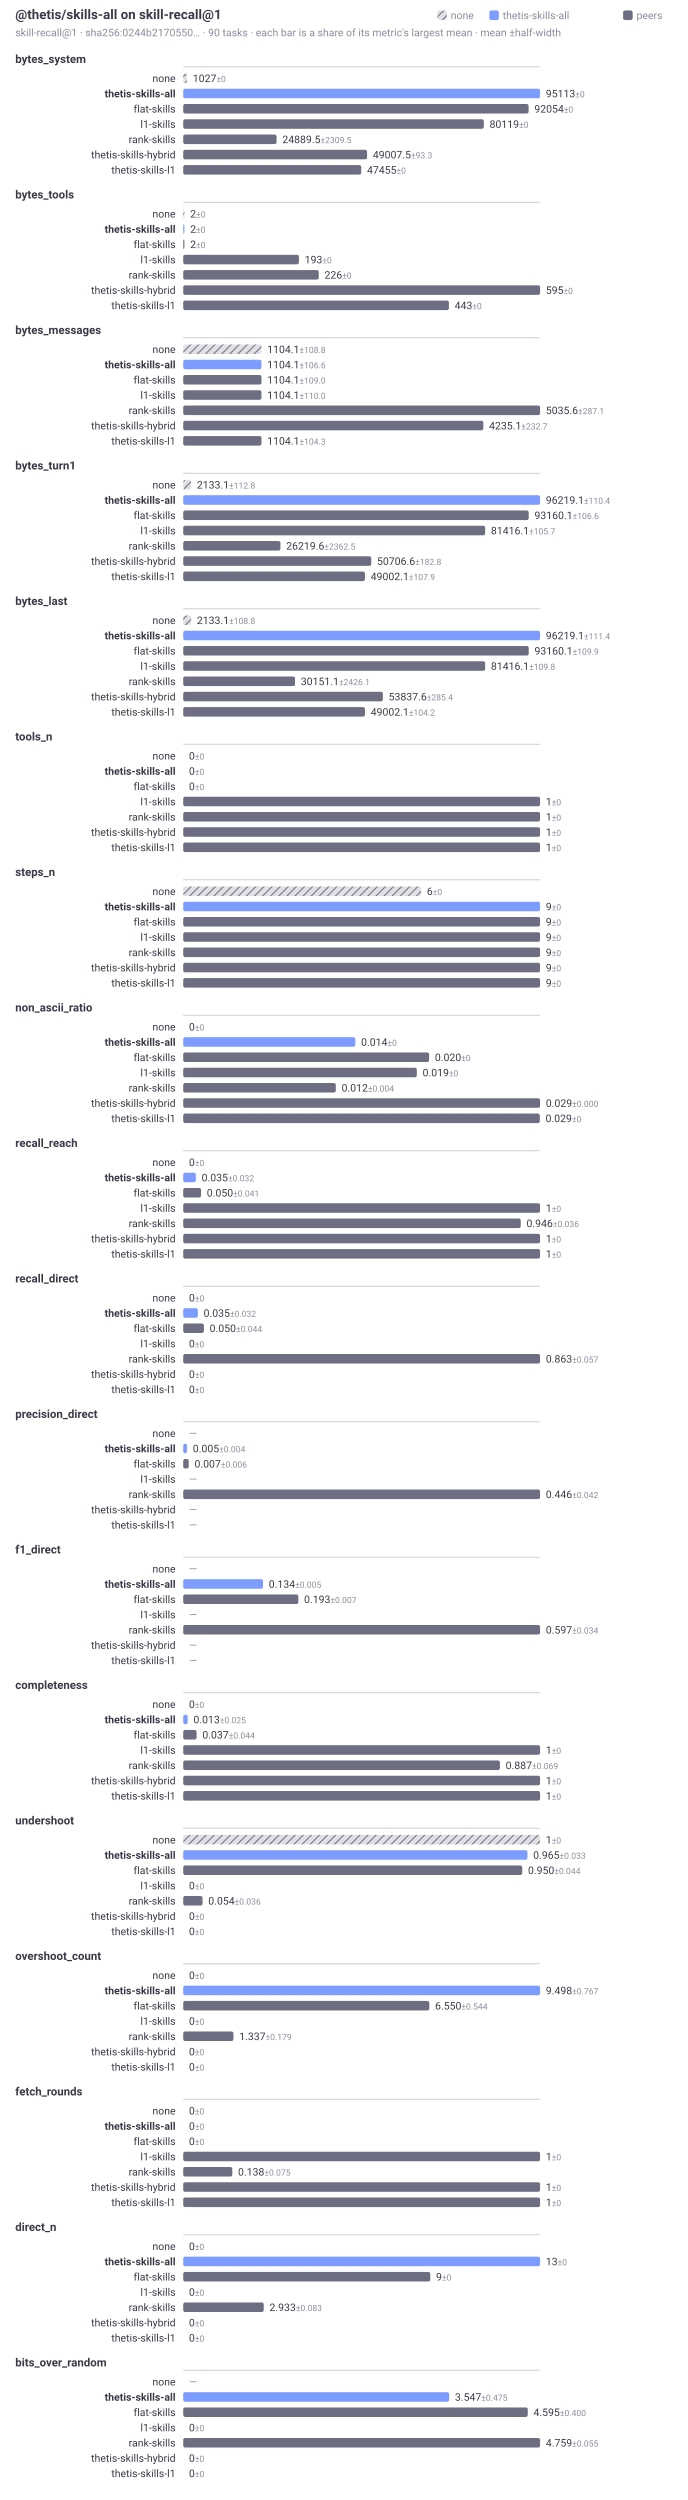
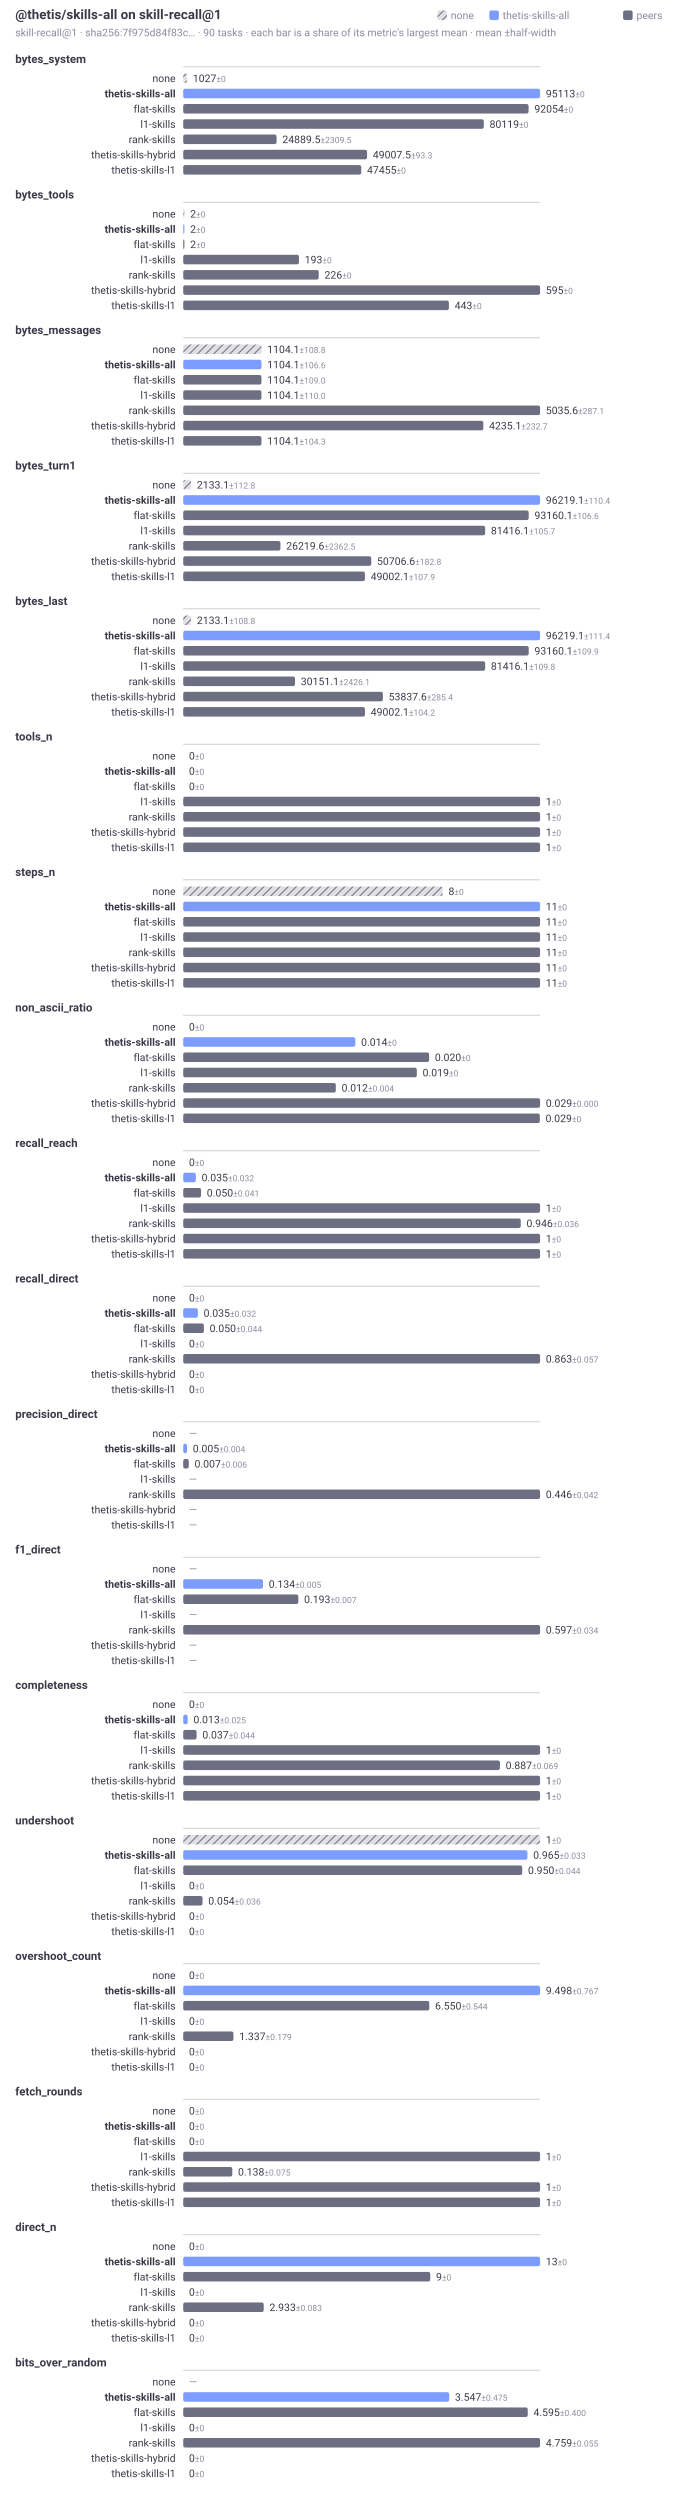
<svg xmlns="http://www.w3.org/2000/svg" width="720" height="2620" viewBox="0 0 720 2620" role="img" aria-labelledby="t d" font-family="system-ui, -apple-system, Segoe UI, Roboto, sans-serif">
  <style>.t{fill:#3a3a48}.f{fill:#8b8b9e}@media (prefers-color-scheme:dark){.t{fill:#d2d2dc}.f{fill:#9a9aae}}</style>
  <defs>
    <pattern id="hatch" width="6" height="6" patternUnits="userSpaceOnUse" patternTransform="rotate(45)">
      <rect width="6" height="6" fill="#6e6e82" fill-opacity="0.22" />
      <line x1="0" y1="0" x2="0" y2="6" stroke="#6e6e82" stroke-width="2" />
    </pattern>
  </defs>
  <text class="t" x="16" y="20" font-size="14" font-weight="600">@thetis/skills-all on skill-recall@1</text>
-   <text class="f" x="16" y="38" font-size="11">skill-recall@1 · sha256:0244b2170550… · 90 tasks · each bar is a share of its metric's largest mean · mean ±half-width</text>
+   <text class="f" x="16" y="38" font-size="11">skill-recall@1 · sha256:7f975d84f83c… · 90 tasks · each bar is a share of its metric's largest mean · mean ±half-width</text>
  <rect x="653" y="11" width="10" height="10" rx="2" fill="#6e6e82" />
  <text class="f" x="667" y="20" font-size="11">peers</text>
  <rect x="512.8" y="11" width="10" height="10" rx="2" fill="#7c9cff" />
  <text class="f" x="526.8" y="20" font-size="11">thetis-skills-all</text>
  <rect x="458.4" y="11" width="10" height="10" rx="2" fill="url(#hatch)" />
  <text class="f" x="472.4" y="20" font-size="11">none</text>
  <text class="t" x="16" y="66" font-size="12" font-weight="600">bytes_system</text>
  <line x1="192" y1="70" x2="566" y2="70" stroke="#6e6e82" stroke-opacity="0.35" stroke-width="1" />
  <text class="t" x="184" y="86" font-size="11" text-anchor="end">none</text>
  <rect x="192" y="77" width="4.04" height="10" rx="2" fill="url(#hatch)" />
  <text class="t" x="202.04" y="86" font-size="11">1027<tspan class="f" font-size="9"> ±0</tspan>
  </text>
  <text class="t" x="184" y="102" font-size="11" text-anchor="end" font-weight="600">thetis-skills-all</text>
  <rect x="192" y="93" width="374" height="10" rx="2" fill="#7c9cff" />
  <text class="t" x="572" y="102" font-size="11">95113<tspan class="f" font-size="9"> ±0</tspan>
  </text>
  <text class="t" x="184" y="118" font-size="11" text-anchor="end">flat-skills</text>
  <rect x="192" y="109" width="361.97" height="10" rx="2" fill="#6e6e82" />
  <text class="t" x="559.97" y="118" font-size="11">92054<tspan class="f" font-size="9"> ±0</tspan>
  </text>
  <text class="t" x="184" y="134" font-size="11" text-anchor="end">l1-skills</text>
  <rect x="192" y="125" width="315.04" height="10" rx="2" fill="#6e6e82" />
  <text class="t" x="513.04" y="134" font-size="11">80119<tspan class="f" font-size="9"> ±0</tspan>
  </text>
  <text class="t" x="184" y="150" font-size="11" text-anchor="end">rank-skills</text>
  <rect x="192" y="141" width="97.87" height="10" rx="2" fill="#6e6e82" />
  <text class="t" x="295.87" y="150" font-size="11">24889.5<tspan class="f" font-size="9"> ±2309.5</tspan>
  </text>
  <text class="t" x="184" y="166" font-size="11" text-anchor="end">thetis-skills-hybrid</text>
  <rect x="192" y="157" width="192.71" height="10" rx="2" fill="#6e6e82" />
  <text class="t" x="390.71" y="166" font-size="11">49007.5<tspan class="f" font-size="9"> ±93.3</tspan>
  </text>
  <text class="t" x="184" y="182" font-size="11" text-anchor="end">thetis-skills-l1</text>
  <rect x="192" y="173" width="186.6" height="10" rx="2" fill="#6e6e82" />
  <text class="t" x="384.6" y="182" font-size="11">47455<tspan class="f" font-size="9"> ±0</tspan>
  </text>
  <text class="t" x="16" y="208" font-size="12" font-weight="600">bytes_tools</text>
  <line x1="192" y1="212" x2="566" y2="212" stroke="#6e6e82" stroke-opacity="0.35" stroke-width="1" />
  <text class="t" x="184" y="228" font-size="11" text-anchor="end">none</text>
  <rect x="192" y="219" width="1.26" height="10" rx="2" fill="url(#hatch)" />
  <text class="t" x="199.26" y="228" font-size="11">2<tspan class="f" font-size="9"> ±0</tspan>
  </text>
  <text class="t" x="184" y="244" font-size="11" text-anchor="end" font-weight="600">thetis-skills-all</text>
  <rect x="192" y="235" width="1.26" height="10" rx="2" fill="#7c9cff" />
  <text class="t" x="199.26" y="244" font-size="11">2<tspan class="f" font-size="9"> ±0</tspan>
  </text>
  <text class="t" x="184" y="260" font-size="11" text-anchor="end">flat-skills</text>
  <rect x="192" y="251" width="1.26" height="10" rx="2" fill="#6e6e82" />
  <text class="t" x="199.26" y="260" font-size="11">2<tspan class="f" font-size="9"> ±0</tspan>
  </text>
  <text class="t" x="184" y="276" font-size="11" text-anchor="end">l1-skills</text>
  <rect x="192" y="267" width="121.31" height="10" rx="2" fill="#6e6e82" />
  <text class="t" x="319.31" y="276" font-size="11">193<tspan class="f" font-size="9"> ±0</tspan>
  </text>
  <text class="t" x="184" y="292" font-size="11" text-anchor="end">rank-skills</text>
  <rect x="192" y="283" width="142.06" height="10" rx="2" fill="#6e6e82" />
  <text class="t" x="340.06" y="292" font-size="11">226<tspan class="f" font-size="9"> ±0</tspan>
  </text>
  <text class="t" x="184" y="308" font-size="11" text-anchor="end">thetis-skills-hybrid</text>
  <rect x="192" y="299" width="374" height="10" rx="2" fill="#6e6e82" />
  <text class="t" x="572" y="308" font-size="11">595<tspan class="f" font-size="9"> ±0</tspan>
  </text>
  <text class="t" x="184" y="324" font-size="11" text-anchor="end">thetis-skills-l1</text>
  <rect x="192" y="315" width="278.46" height="10" rx="2" fill="#6e6e82" />
  <text class="t" x="476.46" y="324" font-size="11">443<tspan class="f" font-size="9"> ±0</tspan>
  </text>
  <text class="t" x="16" y="350" font-size="12" font-weight="600">bytes_messages</text>
  <line x1="192" y1="354" x2="566" y2="354" stroke="#6e6e82" stroke-opacity="0.35" stroke-width="1" />
  <text class="t" x="184" y="370" font-size="11" text-anchor="end">none</text>
  <rect x="192" y="361" width="82" height="10" rx="2" fill="url(#hatch)" />
  <text class="t" x="280" y="370" font-size="11">1104.1<tspan class="f" font-size="9"> ±108.8</tspan>
  </text>
  <text class="t" x="184" y="386" font-size="11" text-anchor="end" font-weight="600">thetis-skills-all</text>
  <rect x="192" y="377" width="82" height="10" rx="2" fill="#7c9cff" />
  <text class="t" x="280" y="386" font-size="11">1104.1<tspan class="f" font-size="9"> ±106.6</tspan>
  </text>
  <text class="t" x="184" y="402" font-size="11" text-anchor="end">flat-skills</text>
  <rect x="192" y="393" width="82" height="10" rx="2" fill="#6e6e82" />
  <text class="t" x="280" y="402" font-size="11">1104.1<tspan class="f" font-size="9"> ±109.0</tspan>
  </text>
  <text class="t" x="184" y="418" font-size="11" text-anchor="end">l1-skills</text>
  <rect x="192" y="409" width="82" height="10" rx="2" fill="#6e6e82" />
  <text class="t" x="280" y="418" font-size="11">1104.1<tspan class="f" font-size="9"> ±110.0</tspan>
  </text>
  <text class="t" x="184" y="434" font-size="11" text-anchor="end">rank-skills</text>
  <rect x="192" y="425" width="374" height="10" rx="2" fill="#6e6e82" />
  <text class="t" x="572" y="434" font-size="11">5035.6<tspan class="f" font-size="9"> ±287.1</tspan>
  </text>
  <text class="t" x="184" y="450" font-size="11" text-anchor="end">thetis-skills-hybrid</text>
  <rect x="192" y="441" width="314.55" height="10" rx="2" fill="#6e6e82" />
  <text class="t" x="512.55" y="450" font-size="11">4235.1<tspan class="f" font-size="9"> ±232.7</tspan>
  </text>
  <text class="t" x="184" y="466" font-size="11" text-anchor="end">thetis-skills-l1</text>
  <rect x="192" y="457" width="82" height="10" rx="2" fill="#6e6e82" />
  <text class="t" x="280" y="466" font-size="11">1104.1<tspan class="f" font-size="9"> ±104.3</tspan>
  </text>
  <text class="t" x="16" y="492" font-size="12" font-weight="600">bytes_turn1</text>
  <line x1="192" y1="496" x2="566" y2="496" stroke="#6e6e82" stroke-opacity="0.35" stroke-width="1" />
  <text class="t" x="184" y="512" font-size="11" text-anchor="end">none</text>
  <rect x="192" y="503" width="8.29" height="10" rx="2" fill="url(#hatch)" />
  <text class="t" x="206.29" y="512" font-size="11">2133.1<tspan class="f" font-size="9"> ±112.8</tspan>
  </text>
  <text class="t" x="184" y="528" font-size="11" text-anchor="end" font-weight="600">thetis-skills-all</text>
  <rect x="192" y="519" width="374" height="10" rx="2" fill="#7c9cff" />
  <text class="t" x="572" y="528" font-size="11">96219.1<tspan class="f" font-size="9"> ±110.4</tspan>
  </text>
  <text class="t" x="184" y="544" font-size="11" text-anchor="end">flat-skills</text>
  <rect x="192" y="535" width="362.11" height="10" rx="2" fill="#6e6e82" />
  <text class="t" x="560.11" y="544" font-size="11">93160.1<tspan class="f" font-size="9"> ±106.6</tspan>
  </text>
  <text class="t" x="184" y="560" font-size="11" text-anchor="end">l1-skills</text>
  <rect x="192" y="551" width="316.46" height="10" rx="2" fill="#6e6e82" />
  <text class="t" x="514.46" y="560" font-size="11">81416.1<tspan class="f" font-size="9"> ±105.7</tspan>
  </text>
  <text class="t" x="184" y="576" font-size="11" text-anchor="end">rank-skills</text>
  <rect x="192" y="567" width="101.91" height="10" rx="2" fill="#6e6e82" />
  <text class="t" x="299.91" y="576" font-size="11">26219.6<tspan class="f" font-size="9"> ±2362.5</tspan>
  </text>
  <text class="t" x="184" y="592" font-size="11" text-anchor="end">thetis-skills-hybrid</text>
  <rect x="192" y="583" width="197.09" height="10" rx="2" fill="#6e6e82" />
  <text class="t" x="395.09" y="592" font-size="11">50706.6<tspan class="f" font-size="9"> ±182.8</tspan>
  </text>
  <text class="t" x="184" y="608" font-size="11" text-anchor="end">thetis-skills-l1</text>
  <rect x="192" y="599" width="190.47" height="10" rx="2" fill="#6e6e82" />
  <text class="t" x="388.47" y="608" font-size="11">49002.1<tspan class="f" font-size="9"> ±107.9</tspan>
  </text>
  <text class="t" x="16" y="634" font-size="12" font-weight="600">bytes_last</text>
  <line x1="192" y1="638" x2="566" y2="638" stroke="#6e6e82" stroke-opacity="0.35" stroke-width="1" />
  <text class="t" x="184" y="654" font-size="11" text-anchor="end">none</text>
  <rect x="192" y="645" width="8.29" height="10" rx="2" fill="url(#hatch)" />
  <text class="t" x="206.29" y="654" font-size="11">2133.1<tspan class="f" font-size="9"> ±108.8</tspan>
  </text>
  <text class="t" x="184" y="670" font-size="11" text-anchor="end" font-weight="600">thetis-skills-all</text>
  <rect x="192" y="661" width="374" height="10" rx="2" fill="#7c9cff" />
  <text class="t" x="572" y="670" font-size="11">96219.1<tspan class="f" font-size="9"> ±111.4</tspan>
  </text>
  <text class="t" x="184" y="686" font-size="11" text-anchor="end">flat-skills</text>
  <rect x="192" y="677" width="362.11" height="10" rx="2" fill="#6e6e82" />
  <text class="t" x="560.11" y="686" font-size="11">93160.1<tspan class="f" font-size="9"> ±109.9</tspan>
  </text>
  <text class="t" x="184" y="702" font-size="11" text-anchor="end">l1-skills</text>
  <rect x="192" y="693" width="316.46" height="10" rx="2" fill="#6e6e82" />
  <text class="t" x="514.46" y="702" font-size="11">81416.1<tspan class="f" font-size="9"> ±109.8</tspan>
  </text>
  <text class="t" x="184" y="718" font-size="11" text-anchor="end">rank-skills</text>
  <rect x="192" y="709" width="117.2" height="10" rx="2" fill="#6e6e82" />
  <text class="t" x="315.2" y="718" font-size="11">30151.1<tspan class="f" font-size="9"> ±2426.1</tspan>
  </text>
  <text class="t" x="184" y="734" font-size="11" text-anchor="end">thetis-skills-hybrid</text>
  <rect x="192" y="725" width="209.26" height="10" rx="2" fill="#6e6e82" />
  <text class="t" x="407.26" y="734" font-size="11">53837.6<tspan class="f" font-size="9"> ±285.4</tspan>
  </text>
  <text class="t" x="184" y="750" font-size="11" text-anchor="end">thetis-skills-l1</text>
  <rect x="192" y="741" width="190.47" height="10" rx="2" fill="#6e6e82" />
  <text class="t" x="388.47" y="750" font-size="11">49002.1<tspan class="f" font-size="9"> ±104.2</tspan>
  </text>
  <text class="t" x="16" y="776" font-size="12" font-weight="600">tools_n</text>
  <line x1="192" y1="780" x2="566" y2="780" stroke="#6e6e82" stroke-opacity="0.35" stroke-width="1" />
  <text class="t" x="184" y="796" font-size="11" text-anchor="end">none</text>
  <rect x="192" y="787" width="0" height="10" rx="2" fill="url(#hatch)" />
  <text class="t" x="198" y="796" font-size="11">0<tspan class="f" font-size="9"> ±0</tspan>
  </text>
  <text class="t" x="184" y="812" font-size="11" text-anchor="end" font-weight="600">thetis-skills-all</text>
  <rect x="192" y="803" width="0" height="10" rx="2" fill="#7c9cff" />
  <text class="t" x="198" y="812" font-size="11">0<tspan class="f" font-size="9"> ±0</tspan>
  </text>
  <text class="t" x="184" y="828" font-size="11" text-anchor="end">flat-skills</text>
  <rect x="192" y="819" width="0" height="10" rx="2" fill="#6e6e82" />
  <text class="t" x="198" y="828" font-size="11">0<tspan class="f" font-size="9"> ±0</tspan>
  </text>
  <text class="t" x="184" y="844" font-size="11" text-anchor="end">l1-skills</text>
  <rect x="192" y="835" width="374" height="10" rx="2" fill="#6e6e82" />
  <text class="t" x="572" y="844" font-size="11">1<tspan class="f" font-size="9"> ±0</tspan>
  </text>
  <text class="t" x="184" y="860" font-size="11" text-anchor="end">rank-skills</text>
  <rect x="192" y="851" width="374" height="10" rx="2" fill="#6e6e82" />
  <text class="t" x="572" y="860" font-size="11">1<tspan class="f" font-size="9"> ±0</tspan>
  </text>
  <text class="t" x="184" y="876" font-size="11" text-anchor="end">thetis-skills-hybrid</text>
  <rect x="192" y="867" width="374" height="10" rx="2" fill="#6e6e82" />
  <text class="t" x="572" y="876" font-size="11">1<tspan class="f" font-size="9"> ±0</tspan>
  </text>
  <text class="t" x="184" y="892" font-size="11" text-anchor="end">thetis-skills-l1</text>
  <rect x="192" y="883" width="374" height="10" rx="2" fill="#6e6e82" />
  <text class="t" x="572" y="892" font-size="11">1<tspan class="f" font-size="9"> ±0</tspan>
  </text>
  <text class="t" x="16" y="918" font-size="12" font-weight="600">steps_n</text>
  <line x1="192" y1="922" x2="566" y2="922" stroke="#6e6e82" stroke-opacity="0.35" stroke-width="1" />
  <text class="t" x="184" y="938" font-size="11" text-anchor="end">none</text>
-   <rect x="192" y="929" width="249.33" height="10" rx="2" fill="url(#hatch)" />
-   <text class="t" x="447.33" y="938" font-size="11">6<tspan class="f" font-size="9"> ±0</tspan>
+   <rect x="192" y="929" width="272" height="10" rx="2" fill="url(#hatch)" />
+   <text class="t" x="470" y="938" font-size="11">8<tspan class="f" font-size="9"> ±0</tspan>
  </text>
  <text class="t" x="184" y="954" font-size="11" text-anchor="end" font-weight="600">thetis-skills-all</text>
  <rect x="192" y="945" width="374" height="10" rx="2" fill="#7c9cff" />
-   <text class="t" x="572" y="954" font-size="11">9<tspan class="f" font-size="9"> ±0</tspan>
+   <text class="t" x="572" y="954" font-size="11">11<tspan class="f" font-size="9"> ±0</tspan>
  </text>
  <text class="t" x="184" y="970" font-size="11" text-anchor="end">flat-skills</text>
  <rect x="192" y="961" width="374" height="10" rx="2" fill="#6e6e82" />
-   <text class="t" x="572" y="970" font-size="11">9<tspan class="f" font-size="9"> ±0</tspan>
+   <text class="t" x="572" y="970" font-size="11">11<tspan class="f" font-size="9"> ±0</tspan>
  </text>
  <text class="t" x="184" y="986" font-size="11" text-anchor="end">l1-skills</text>
  <rect x="192" y="977" width="374" height="10" rx="2" fill="#6e6e82" />
-   <text class="t" x="572" y="986" font-size="11">9<tspan class="f" font-size="9"> ±0</tspan>
+   <text class="t" x="572" y="986" font-size="11">11<tspan class="f" font-size="9"> ±0</tspan>
  </text>
  <text class="t" x="184" y="1002" font-size="11" text-anchor="end">rank-skills</text>
  <rect x="192" y="993" width="374" height="10" rx="2" fill="#6e6e82" />
-   <text class="t" x="572" y="1002" font-size="11">9<tspan class="f" font-size="9"> ±0</tspan>
+   <text class="t" x="572" y="1002" font-size="11">11<tspan class="f" font-size="9"> ±0</tspan>
  </text>
  <text class="t" x="184" y="1018" font-size="11" text-anchor="end">thetis-skills-hybrid</text>
  <rect x="192" y="1009" width="374" height="10" rx="2" fill="#6e6e82" />
-   <text class="t" x="572" y="1018" font-size="11">9<tspan class="f" font-size="9"> ±0</tspan>
+   <text class="t" x="572" y="1018" font-size="11">11<tspan class="f" font-size="9"> ±0</tspan>
  </text>
  <text class="t" x="184" y="1034" font-size="11" text-anchor="end">thetis-skills-l1</text>
  <rect x="192" y="1025" width="374" height="10" rx="2" fill="#6e6e82" />
-   <text class="t" x="572" y="1034" font-size="11">9<tspan class="f" font-size="9"> ±0</tspan>
+   <text class="t" x="572" y="1034" font-size="11">11<tspan class="f" font-size="9"> ±0</tspan>
  </text>
  <text class="t" x="16" y="1060" font-size="12" font-weight="600">non_ascii_ratio</text>
  <line x1="192" y1="1064" x2="566" y2="1064" stroke="#6e6e82" stroke-opacity="0.35" stroke-width="1" />
  <text class="t" x="184" y="1080" font-size="11" text-anchor="end">none</text>
  <rect x="192" y="1071" width="0" height="10" rx="2" fill="url(#hatch)" />
  <text class="t" x="198" y="1080" font-size="11">0<tspan class="f" font-size="9"> ±0</tspan>
  </text>
  <text class="t" x="184" y="1096" font-size="11" text-anchor="end" font-weight="600">thetis-skills-all</text>
  <rect x="192" y="1087" width="180.41" height="10" rx="2" fill="#7c9cff" />
  <text class="t" x="378.41" y="1096" font-size="11">0.014<tspan class="f" font-size="9"> ±0</tspan>
  </text>
  <text class="t" x="184" y="1112" font-size="11" text-anchor="end">flat-skills</text>
  <rect x="192" y="1103" width="257.73" height="10" rx="2" fill="#6e6e82" />
  <text class="t" x="455.73" y="1112" font-size="11">0.020<tspan class="f" font-size="9"> ±0</tspan>
  </text>
  <text class="t" x="184" y="1128" font-size="11" text-anchor="end">l1-skills</text>
  <rect x="192" y="1119" width="244.85" height="10" rx="2" fill="#6e6e82" />
  <text class="t" x="442.85" y="1128" font-size="11">0.019<tspan class="f" font-size="9"> ±0</tspan>
  </text>
  <text class="t" x="184" y="1144" font-size="11" text-anchor="end">rank-skills</text>
  <rect x="192" y="1135" width="159.94" height="10" rx="2" fill="#6e6e82" />
  <text class="t" x="357.94" y="1144" font-size="11">0.012<tspan class="f" font-size="9"> ±0.004</tspan>
  </text>
  <text class="t" x="184" y="1160" font-size="11" text-anchor="end">thetis-skills-hybrid</text>
  <rect x="192" y="1151" width="374" height="10" rx="2" fill="#6e6e82" />
  <text class="t" x="572" y="1160" font-size="11">0.029<tspan class="f" font-size="9"> ±0.000</tspan>
  </text>
  <text class="t" x="184" y="1176" font-size="11" text-anchor="end">thetis-skills-l1</text>
  <rect x="192" y="1167" width="373.71" height="10" rx="2" fill="#6e6e82" />
  <text class="t" x="571.71" y="1176" font-size="11">0.029<tspan class="f" font-size="9"> ±0</tspan>
  </text>
  <text class="t" x="16" y="1202" font-size="12" font-weight="600">recall_reach</text>
  <line x1="192" y1="1206" x2="566" y2="1206" stroke="#6e6e82" stroke-opacity="0.35" stroke-width="1" />
  <text class="t" x="184" y="1222" font-size="11" text-anchor="end">none</text>
  <rect x="192" y="1213" width="0" height="10" rx="2" fill="url(#hatch)" />
  <text class="t" x="198" y="1222" font-size="11">0<tspan class="f" font-size="9"> ±0</tspan>
  </text>
  <text class="t" x="184" y="1238" font-size="11" text-anchor="end" font-weight="600">thetis-skills-all</text>
  <rect x="192" y="1229" width="13.25" height="10" rx="2" fill="#7c9cff" />
  <text class="t" x="211.25" y="1238" font-size="11">0.035<tspan class="f" font-size="9"> ±0.032</tspan>
  </text>
  <text class="t" x="184" y="1254" font-size="11" text-anchor="end">flat-skills</text>
  <rect x="192" y="1245" width="18.7" height="10" rx="2" fill="#6e6e82" />
  <text class="t" x="216.7" y="1254" font-size="11">0.050<tspan class="f" font-size="9"> ±0.041</tspan>
  </text>
  <text class="t" x="184" y="1270" font-size="11" text-anchor="end">l1-skills</text>
  <rect x="192" y="1261" width="374" height="10" rx="2" fill="#6e6e82" />
  <text class="t" x="572" y="1270" font-size="11">1<tspan class="f" font-size="9"> ±0</tspan>
  </text>
  <text class="t" x="184" y="1286" font-size="11" text-anchor="end">rank-skills</text>
  <rect x="192" y="1277" width="353.74" height="10" rx="2" fill="#6e6e82" />
  <text class="t" x="551.74" y="1286" font-size="11">0.946<tspan class="f" font-size="9"> ±0.036</tspan>
  </text>
  <text class="t" x="184" y="1302" font-size="11" text-anchor="end">thetis-skills-hybrid</text>
  <rect x="192" y="1293" width="374" height="10" rx="2" fill="#6e6e82" />
  <text class="t" x="572" y="1302" font-size="11">1<tspan class="f" font-size="9"> ±0</tspan>
  </text>
  <text class="t" x="184" y="1318" font-size="11" text-anchor="end">thetis-skills-l1</text>
  <rect x="192" y="1309" width="374" height="10" rx="2" fill="#6e6e82" />
  <text class="t" x="572" y="1318" font-size="11">1<tspan class="f" font-size="9"> ±0</tspan>
  </text>
  <text class="t" x="16" y="1344" font-size="12" font-weight="600">recall_direct</text>
  <line x1="192" y1="1348" x2="566" y2="1348" stroke="#6e6e82" stroke-opacity="0.35" stroke-width="1" />
  <text class="t" x="184" y="1364" font-size="11" text-anchor="end">none</text>
  <rect x="192" y="1355" width="0" height="10" rx="2" fill="url(#hatch)" />
  <text class="t" x="198" y="1364" font-size="11">0<tspan class="f" font-size="9"> ±0</tspan>
  </text>
  <text class="t" x="184" y="1380" font-size="11" text-anchor="end" font-weight="600">thetis-skills-all</text>
  <rect x="192" y="1371" width="15.36" height="10" rx="2" fill="#7c9cff" />
  <text class="t" x="213.36" y="1380" font-size="11">0.035<tspan class="f" font-size="9"> ±0.032</tspan>
  </text>
  <text class="t" x="184" y="1396" font-size="11" text-anchor="end">flat-skills</text>
  <rect x="192" y="1387" width="21.68" height="10" rx="2" fill="#6e6e82" />
  <text class="t" x="219.68" y="1396" font-size="11">0.050<tspan class="f" font-size="9"> ±0.044</tspan>
  </text>
  <text class="t" x="184" y="1412" font-size="11" text-anchor="end">l1-skills</text>
  <rect x="192" y="1403" width="0" height="10" rx="2" fill="#6e6e82" />
  <text class="t" x="198" y="1412" font-size="11">0<tspan class="f" font-size="9"> ±0</tspan>
  </text>
  <text class="t" x="184" y="1428" font-size="11" text-anchor="end">rank-skills</text>
  <rect x="192" y="1419" width="374" height="10" rx="2" fill="#6e6e82" />
  <text class="t" x="572" y="1428" font-size="11">0.863<tspan class="f" font-size="9"> ±0.057</tspan>
  </text>
  <text class="t" x="184" y="1444" font-size="11" text-anchor="end">thetis-skills-hybrid</text>
  <rect x="192" y="1435" width="0" height="10" rx="2" fill="#6e6e82" />
  <text class="t" x="198" y="1444" font-size="11">0<tspan class="f" font-size="9"> ±0</tspan>
  </text>
  <text class="t" x="184" y="1460" font-size="11" text-anchor="end">thetis-skills-l1</text>
  <rect x="192" y="1451" width="0" height="10" rx="2" fill="#6e6e82" />
  <text class="t" x="198" y="1460" font-size="11">0<tspan class="f" font-size="9"> ±0</tspan>
  </text>
  <text class="t" x="16" y="1486" font-size="12" font-weight="600">precision_direct</text>
  <line x1="192" y1="1490" x2="566" y2="1490" stroke="#6e6e82" stroke-opacity="0.35" stroke-width="1" />
  <text class="t" x="184" y="1506" font-size="11" text-anchor="end">none</text>
  <rect x="192" y="1497" width="0" height="10" rx="2" fill="url(#hatch)" />
  <text class="f" x="198" y="1506" font-size="11">—</text>
  <text class="t" x="184" y="1522" font-size="11" text-anchor="end" font-weight="600">thetis-skills-all</text>
  <rect x="192" y="1513" width="4.03" height="10" rx="2" fill="#7c9cff" />
  <text class="t" x="202.03" y="1522" font-size="11">0.005<tspan class="f" font-size="9"> ±0.004</tspan>
  </text>
  <text class="t" x="184" y="1538" font-size="11" text-anchor="end">flat-skills</text>
  <rect x="192" y="1529" width="5.83" height="10" rx="2" fill="#6e6e82" />
  <text class="t" x="203.83" y="1538" font-size="11">0.007<tspan class="f" font-size="9"> ±0.006</tspan>
  </text>
  <text class="t" x="184" y="1554" font-size="11" text-anchor="end">l1-skills</text>
  <rect x="192" y="1545" width="0" height="10" rx="2" fill="#6e6e82" />
  <text class="f" x="198" y="1554" font-size="11">—</text>
  <text class="t" x="184" y="1570" font-size="11" text-anchor="end">rank-skills</text>
  <rect x="192" y="1561" width="374" height="10" rx="2" fill="#6e6e82" />
  <text class="t" x="572" y="1570" font-size="11">0.446<tspan class="f" font-size="9"> ±0.042</tspan>
  </text>
  <text class="t" x="184" y="1586" font-size="11" text-anchor="end">thetis-skills-hybrid</text>
  <rect x="192" y="1577" width="0" height="10" rx="2" fill="#6e6e82" />
  <text class="f" x="198" y="1586" font-size="11">—</text>
  <text class="t" x="184" y="1602" font-size="11" text-anchor="end">thetis-skills-l1</text>
  <rect x="192" y="1593" width="0" height="10" rx="2" fill="#6e6e82" />
  <text class="f" x="198" y="1602" font-size="11">—</text>
  <text class="t" x="16" y="1628" font-size="12" font-weight="600">f1_direct</text>
  <line x1="192" y1="1632" x2="566" y2="1632" stroke="#6e6e82" stroke-opacity="0.35" stroke-width="1" />
  <text class="t" x="184" y="1648" font-size="11" text-anchor="end">none</text>
  <rect x="192" y="1639" width="0" height="10" rx="2" fill="url(#hatch)" />
  <text class="f" x="198" y="1648" font-size="11">—</text>
  <text class="t" x="184" y="1664" font-size="11" text-anchor="end" font-weight="600">thetis-skills-all</text>
  <rect x="192" y="1655" width="83.63" height="10" rx="2" fill="#7c9cff" />
  <text class="t" x="281.63" y="1664" font-size="11">0.134<tspan class="f" font-size="9"> ±0.005</tspan>
  </text>
  <text class="t" x="184" y="1680" font-size="11" text-anchor="end">flat-skills</text>
  <rect x="192" y="1671" width="120.66" height="10" rx="2" fill="#6e6e82" />
  <text class="t" x="318.66" y="1680" font-size="11">0.193<tspan class="f" font-size="9"> ±0.007</tspan>
  </text>
  <text class="t" x="184" y="1696" font-size="11" text-anchor="end">l1-skills</text>
  <rect x="192" y="1687" width="0" height="10" rx="2" fill="#6e6e82" />
  <text class="f" x="198" y="1696" font-size="11">—</text>
  <text class="t" x="184" y="1712" font-size="11" text-anchor="end">rank-skills</text>
  <rect x="192" y="1703" width="374" height="10" rx="2" fill="#6e6e82" />
  <text class="t" x="572" y="1712" font-size="11">0.597<tspan class="f" font-size="9"> ±0.034</tspan>
  </text>
  <text class="t" x="184" y="1728" font-size="11" text-anchor="end">thetis-skills-hybrid</text>
  <rect x="192" y="1719" width="0" height="10" rx="2" fill="#6e6e82" />
  <text class="f" x="198" y="1728" font-size="11">—</text>
  <text class="t" x="184" y="1744" font-size="11" text-anchor="end">thetis-skills-l1</text>
  <rect x="192" y="1735" width="0" height="10" rx="2" fill="#6e6e82" />
  <text class="f" x="198" y="1744" font-size="11">—</text>
  <text class="t" x="16" y="1770" font-size="12" font-weight="600">completeness</text>
  <line x1="192" y1="1774" x2="566" y2="1774" stroke="#6e6e82" stroke-opacity="0.35" stroke-width="1" />
  <text class="t" x="184" y="1790" font-size="11" text-anchor="end">none</text>
  <rect x="192" y="1781" width="0" height="10" rx="2" fill="url(#hatch)" />
  <text class="t" x="198" y="1790" font-size="11">0<tspan class="f" font-size="9"> ±0</tspan>
  </text>
  <text class="t" x="184" y="1806" font-size="11" text-anchor="end" font-weight="600">thetis-skills-all</text>
  <rect x="192" y="1797" width="4.68" height="10" rx="2" fill="#7c9cff" />
  <text class="t" x="202.68" y="1806" font-size="11">0.013<tspan class="f" font-size="9"> ±0.025</tspan>
  </text>
  <text class="t" x="184" y="1822" font-size="11" text-anchor="end">flat-skills</text>
  <rect x="192" y="1813" width="14.03" height="10" rx="2" fill="#6e6e82" />
  <text class="t" x="212.03" y="1822" font-size="11">0.037<tspan class="f" font-size="9"> ±0.044</tspan>
  </text>
  <text class="t" x="184" y="1838" font-size="11" text-anchor="end">l1-skills</text>
  <rect x="192" y="1829" width="374" height="10" rx="2" fill="#6e6e82" />
  <text class="t" x="572" y="1838" font-size="11">1<tspan class="f" font-size="9"> ±0</tspan>
  </text>
  <text class="t" x="184" y="1854" font-size="11" text-anchor="end">rank-skills</text>
  <rect x="192" y="1845" width="331.93" height="10" rx="2" fill="#6e6e82" />
  <text class="t" x="529.92" y="1854" font-size="11">0.887<tspan class="f" font-size="9"> ±0.069</tspan>
  </text>
  <text class="t" x="184" y="1870" font-size="11" text-anchor="end">thetis-skills-hybrid</text>
  <rect x="192" y="1861" width="374" height="10" rx="2" fill="#6e6e82" />
  <text class="t" x="572" y="1870" font-size="11">1<tspan class="f" font-size="9"> ±0</tspan>
  </text>
  <text class="t" x="184" y="1886" font-size="11" text-anchor="end">thetis-skills-l1</text>
  <rect x="192" y="1877" width="374" height="10" rx="2" fill="#6e6e82" />
  <text class="t" x="572" y="1886" font-size="11">1<tspan class="f" font-size="9"> ±0</tspan>
  </text>
  <text class="t" x="16" y="1912" font-size="12" font-weight="600">undershoot</text>
  <line x1="192" y1="1916" x2="566" y2="1916" stroke="#6e6e82" stroke-opacity="0.35" stroke-width="1" />
  <text class="t" x="184" y="1932" font-size="11" text-anchor="end">none</text>
  <rect x="192" y="1923" width="374" height="10" rx="2" fill="url(#hatch)" />
  <text class="t" x="572" y="1932" font-size="11">1<tspan class="f" font-size="9"> ±0</tspan>
  </text>
  <text class="t" x="184" y="1948" font-size="11" text-anchor="end" font-weight="600">thetis-skills-all</text>
  <rect x="192" y="1939" width="360.75" height="10" rx="2" fill="#7c9cff" />
  <text class="t" x="558.75" y="1948" font-size="11">0.965<tspan class="f" font-size="9"> ±0.033</tspan>
  </text>
  <text class="t" x="184" y="1964" font-size="11" text-anchor="end">flat-skills</text>
  <rect x="192" y="1955" width="355.3" height="10" rx="2" fill="#6e6e82" />
  <text class="t" x="553.3" y="1964" font-size="11">0.950<tspan class="f" font-size="9"> ±0.044</tspan>
  </text>
  <text class="t" x="184" y="1980" font-size="11" text-anchor="end">l1-skills</text>
  <rect x="192" y="1971" width="0" height="10" rx="2" fill="#6e6e82" />
  <text class="t" x="198" y="1980" font-size="11">0<tspan class="f" font-size="9"> ±0</tspan>
  </text>
  <text class="t" x="184" y="1996" font-size="11" text-anchor="end">rank-skills</text>
  <rect x="192" y="1987" width="20.26" height="10" rx="2" fill="#6e6e82" />
  <text class="t" x="218.26" y="1996" font-size="11">0.054<tspan class="f" font-size="9"> ±0.036</tspan>
  </text>
  <text class="t" x="184" y="2012" font-size="11" text-anchor="end">thetis-skills-hybrid</text>
  <rect x="192" y="2003" width="0" height="10" rx="2" fill="#6e6e82" />
  <text class="t" x="198" y="2012" font-size="11">0<tspan class="f" font-size="9"> ±0</tspan>
  </text>
  <text class="t" x="184" y="2028" font-size="11" text-anchor="end">thetis-skills-l1</text>
  <rect x="192" y="2019" width="0" height="10" rx="2" fill="#6e6e82" />
  <text class="t" x="198" y="2028" font-size="11">0<tspan class="f" font-size="9"> ±0</tspan>
  </text>
  <text class="t" x="16" y="2054" font-size="12" font-weight="600">overshoot_count</text>
  <line x1="192" y1="2058" x2="566" y2="2058" stroke="#6e6e82" stroke-opacity="0.35" stroke-width="1" />
  <text class="t" x="184" y="2074" font-size="11" text-anchor="end">none</text>
  <rect x="192" y="2065" width="0" height="10" rx="2" fill="url(#hatch)" />
  <text class="t" x="198" y="2074" font-size="11">0<tspan class="f" font-size="9"> ±0</tspan>
  </text>
  <text class="t" x="184" y="2090" font-size="11" text-anchor="end" font-weight="600">thetis-skills-all</text>
  <rect x="192" y="2081" width="374" height="10" rx="2" fill="#7c9cff" />
  <text class="t" x="572" y="2090" font-size="11">9.498<tspan class="f" font-size="9"> ±0.767</tspan>
  </text>
  <text class="t" x="184" y="2106" font-size="11" text-anchor="end">flat-skills</text>
  <rect x="192" y="2097" width="257.92" height="10" rx="2" fill="#6e6e82" />
  <text class="t" x="455.92" y="2106" font-size="11">6.550<tspan class="f" font-size="9"> ±0.544</tspan>
  </text>
  <text class="t" x="184" y="2122" font-size="11" text-anchor="end">l1-skills</text>
  <rect x="192" y="2113" width="0" height="10" rx="2" fill="#6e6e82" />
  <text class="t" x="198" y="2122" font-size="11">0<tspan class="f" font-size="9"> ±0</tspan>
  </text>
  <text class="t" x="184" y="2138" font-size="11" text-anchor="end">rank-skills</text>
  <rect x="192" y="2129" width="52.67" height="10" rx="2" fill="#6e6e82" />
  <text class="t" x="250.67" y="2138" font-size="11">1.337<tspan class="f" font-size="9"> ±0.179</tspan>
  </text>
  <text class="t" x="184" y="2154" font-size="11" text-anchor="end">thetis-skills-hybrid</text>
  <rect x="192" y="2145" width="0" height="10" rx="2" fill="#6e6e82" />
  <text class="t" x="198" y="2154" font-size="11">0<tspan class="f" font-size="9"> ±0</tspan>
  </text>
  <text class="t" x="184" y="2170" font-size="11" text-anchor="end">thetis-skills-l1</text>
  <rect x="192" y="2161" width="0" height="10" rx="2" fill="#6e6e82" />
  <text class="t" x="198" y="2170" font-size="11">0<tspan class="f" font-size="9"> ±0</tspan>
  </text>
  <text class="t" x="16" y="2196" font-size="12" font-weight="600">fetch_rounds</text>
  <line x1="192" y1="2200" x2="566" y2="2200" stroke="#6e6e82" stroke-opacity="0.35" stroke-width="1" />
  <text class="t" x="184" y="2216" font-size="11" text-anchor="end">none</text>
  <rect x="192" y="2207" width="0" height="10" rx="2" fill="url(#hatch)" />
  <text class="t" x="198" y="2216" font-size="11">0<tspan class="f" font-size="9"> ±0</tspan>
  </text>
  <text class="t" x="184" y="2232" font-size="11" text-anchor="end" font-weight="600">thetis-skills-all</text>
  <rect x="192" y="2223" width="0" height="10" rx="2" fill="#7c9cff" />
  <text class="t" x="198" y="2232" font-size="11">0<tspan class="f" font-size="9"> ±0</tspan>
  </text>
  <text class="t" x="184" y="2248" font-size="11" text-anchor="end">flat-skills</text>
  <rect x="192" y="2239" width="0" height="10" rx="2" fill="#6e6e82" />
  <text class="t" x="198" y="2248" font-size="11">0<tspan class="f" font-size="9"> ±0</tspan>
  </text>
  <text class="t" x="184" y="2264" font-size="11" text-anchor="end">l1-skills</text>
  <rect x="192" y="2255" width="374" height="10" rx="2" fill="#6e6e82" />
  <text class="t" x="572" y="2264" font-size="11">1<tspan class="f" font-size="9"> ±0</tspan>
  </text>
  <text class="t" x="184" y="2280" font-size="11" text-anchor="end">rank-skills</text>
  <rect x="192" y="2271" width="51.43" height="10" rx="2" fill="#6e6e82" />
  <text class="t" x="249.43" y="2280" font-size="11">0.138<tspan class="f" font-size="9"> ±0.075</tspan>
  </text>
  <text class="t" x="184" y="2296" font-size="11" text-anchor="end">thetis-skills-hybrid</text>
  <rect x="192" y="2287" width="374" height="10" rx="2" fill="#6e6e82" />
  <text class="t" x="572" y="2296" font-size="11">1<tspan class="f" font-size="9"> ±0</tspan>
  </text>
  <text class="t" x="184" y="2312" font-size="11" text-anchor="end">thetis-skills-l1</text>
  <rect x="192" y="2303" width="374" height="10" rx="2" fill="#6e6e82" />
  <text class="t" x="572" y="2312" font-size="11">1<tspan class="f" font-size="9"> ±0</tspan>
  </text>
  <text class="t" x="16" y="2338" font-size="12" font-weight="600">direct_n</text>
  <line x1="192" y1="2342" x2="566" y2="2342" stroke="#6e6e82" stroke-opacity="0.35" stroke-width="1" />
  <text class="t" x="184" y="2358" font-size="11" text-anchor="end">none</text>
  <rect x="192" y="2349" width="0" height="10" rx="2" fill="url(#hatch)" />
  <text class="t" x="198" y="2358" font-size="11">0<tspan class="f" font-size="9"> ±0</tspan>
  </text>
  <text class="t" x="184" y="2374" font-size="11" text-anchor="end" font-weight="600">thetis-skills-all</text>
  <rect x="192" y="2365" width="374" height="10" rx="2" fill="#7c9cff" />
  <text class="t" x="572" y="2374" font-size="11">13<tspan class="f" font-size="9"> ±0</tspan>
  </text>
  <text class="t" x="184" y="2390" font-size="11" text-anchor="end">flat-skills</text>
  <rect x="192" y="2381" width="258.92" height="10" rx="2" fill="#6e6e82" />
  <text class="t" x="456.92" y="2390" font-size="11">9<tspan class="f" font-size="9"> ±0</tspan>
  </text>
  <text class="t" x="184" y="2406" font-size="11" text-anchor="end">l1-skills</text>
  <rect x="192" y="2397" width="0" height="10" rx="2" fill="#6e6e82" />
  <text class="t" x="198" y="2406" font-size="11">0<tspan class="f" font-size="9"> ±0</tspan>
  </text>
  <text class="t" x="184" y="2422" font-size="11" text-anchor="end">rank-skills</text>
  <rect x="192" y="2413" width="84.39" height="10" rx="2" fill="#6e6e82" />
  <text class="t" x="282.39" y="2422" font-size="11">2.933<tspan class="f" font-size="9"> ±0.083</tspan>
  </text>
  <text class="t" x="184" y="2438" font-size="11" text-anchor="end">thetis-skills-hybrid</text>
  <rect x="192" y="2429" width="0" height="10" rx="2" fill="#6e6e82" />
  <text class="t" x="198" y="2438" font-size="11">0<tspan class="f" font-size="9"> ±0</tspan>
  </text>
  <text class="t" x="184" y="2454" font-size="11" text-anchor="end">thetis-skills-l1</text>
  <rect x="192" y="2445" width="0" height="10" rx="2" fill="#6e6e82" />
  <text class="t" x="198" y="2454" font-size="11">0<tspan class="f" font-size="9"> ±0</tspan>
  </text>
  <text class="t" x="16" y="2480" font-size="12" font-weight="600">bits_over_random</text>
  <line x1="192" y1="2484" x2="566" y2="2484" stroke="#6e6e82" stroke-opacity="0.35" stroke-width="1" />
  <text class="t" x="184" y="2500" font-size="11" text-anchor="end">none</text>
  <rect x="192" y="2491" width="0" height="10" rx="2" fill="url(#hatch)" />
  <text class="f" x="198" y="2500" font-size="11">—</text>
  <text class="t" x="184" y="2516" font-size="11" text-anchor="end" font-weight="600">thetis-skills-all</text>
  <rect x="192" y="2507" width="278.77" height="10" rx="2" fill="#7c9cff" />
  <text class="t" x="476.77" y="2516" font-size="11">3.547<tspan class="f" font-size="9"> ±0.475</tspan>
  </text>
  <text class="t" x="184" y="2532" font-size="11" text-anchor="end">flat-skills</text>
  <rect x="192" y="2523" width="361.09" height="10" rx="2" fill="#6e6e82" />
  <text class="t" x="559.09" y="2532" font-size="11">4.595<tspan class="f" font-size="9"> ±0.400</tspan>
  </text>
  <text class="t" x="184" y="2548" font-size="11" text-anchor="end">l1-skills</text>
  <rect x="192" y="2539" width="0" height="10" rx="2" fill="#6e6e82" />
  <text class="t" x="198" y="2548" font-size="11">0<tspan class="f" font-size="9"> ±0</tspan>
  </text>
  <text class="t" x="184" y="2564" font-size="11" text-anchor="end">rank-skills</text>
  <rect x="192" y="2555" width="374" height="10" rx="2" fill="#6e6e82" />
  <text class="t" x="572" y="2564" font-size="11">4.759<tspan class="f" font-size="9"> ±0.055</tspan>
  </text>
  <text class="t" x="184" y="2580" font-size="11" text-anchor="end">thetis-skills-hybrid</text>
  <rect x="192" y="2571" width="0" height="10" rx="2" fill="#6e6e82" />
  <text class="t" x="198" y="2580" font-size="11">0<tspan class="f" font-size="9"> ±0</tspan>
  </text>
  <text class="t" x="184" y="2596" font-size="11" text-anchor="end">thetis-skills-l1</text>
  <rect x="192" y="2587" width="0" height="10" rx="2" fill="#6e6e82" />
  <text class="t" x="198" y="2596" font-size="11">0<tspan class="f" font-size="9"> ±0</tspan>
  </text>
</svg>
